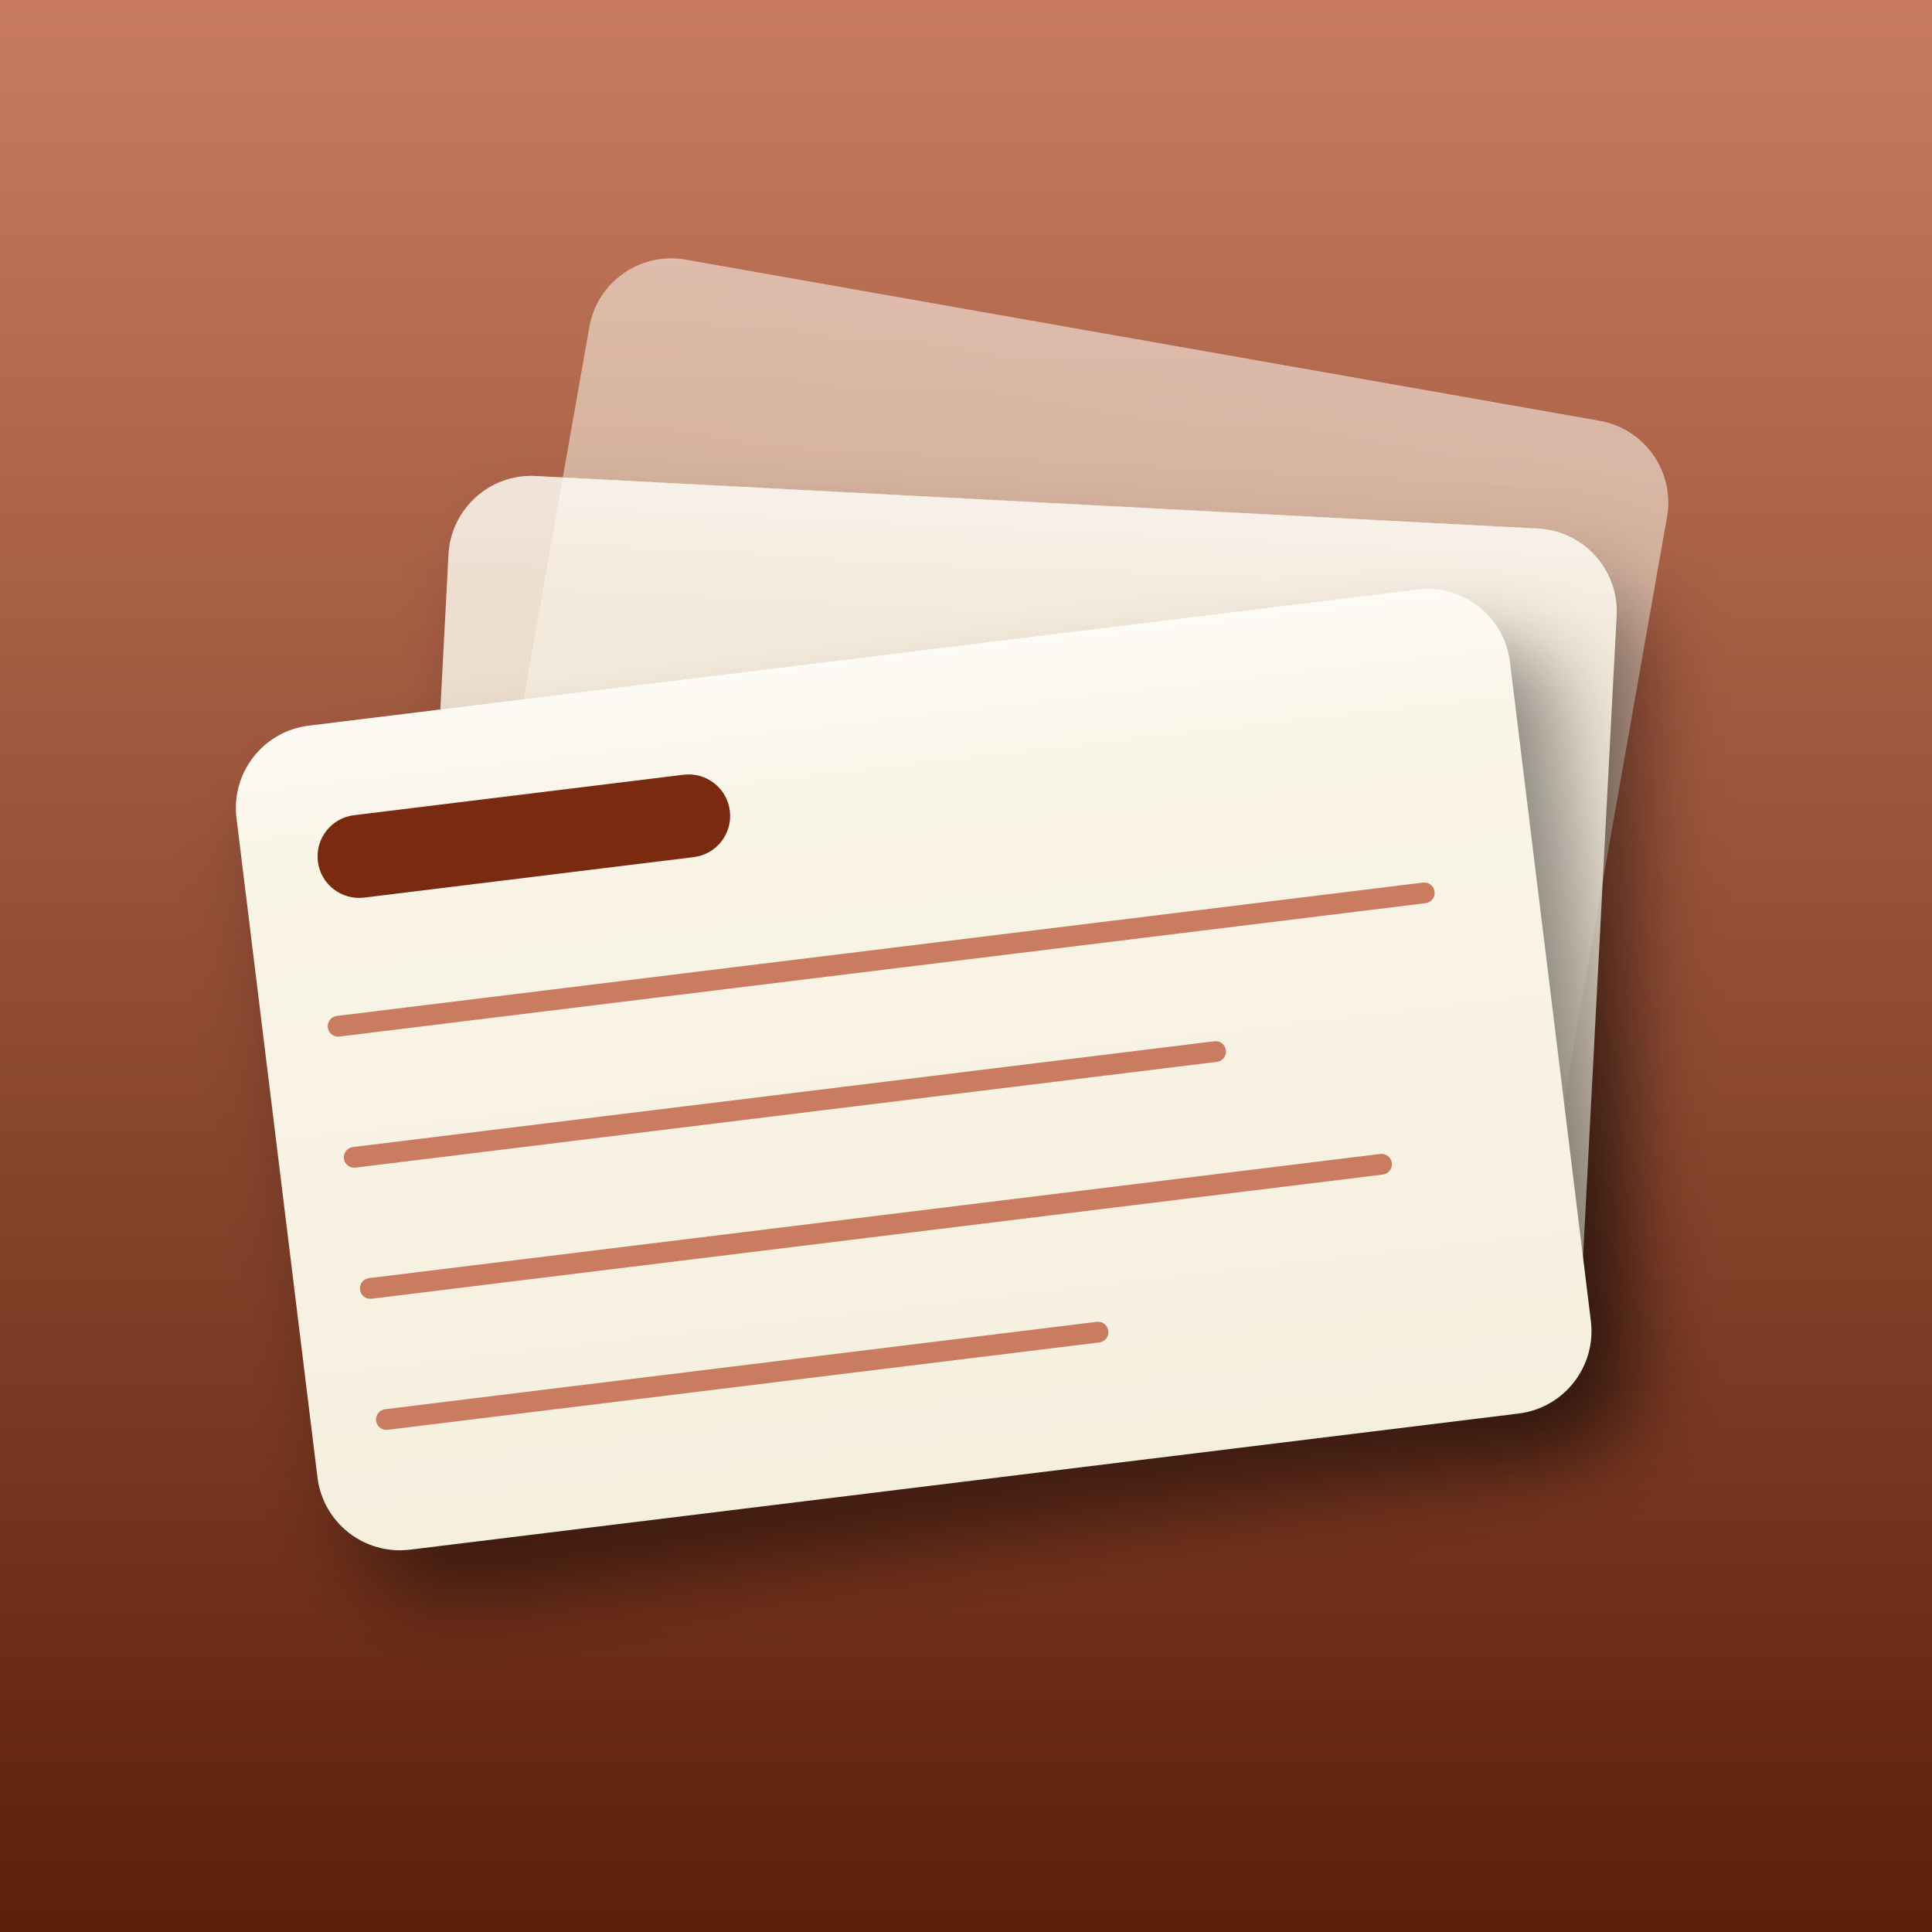
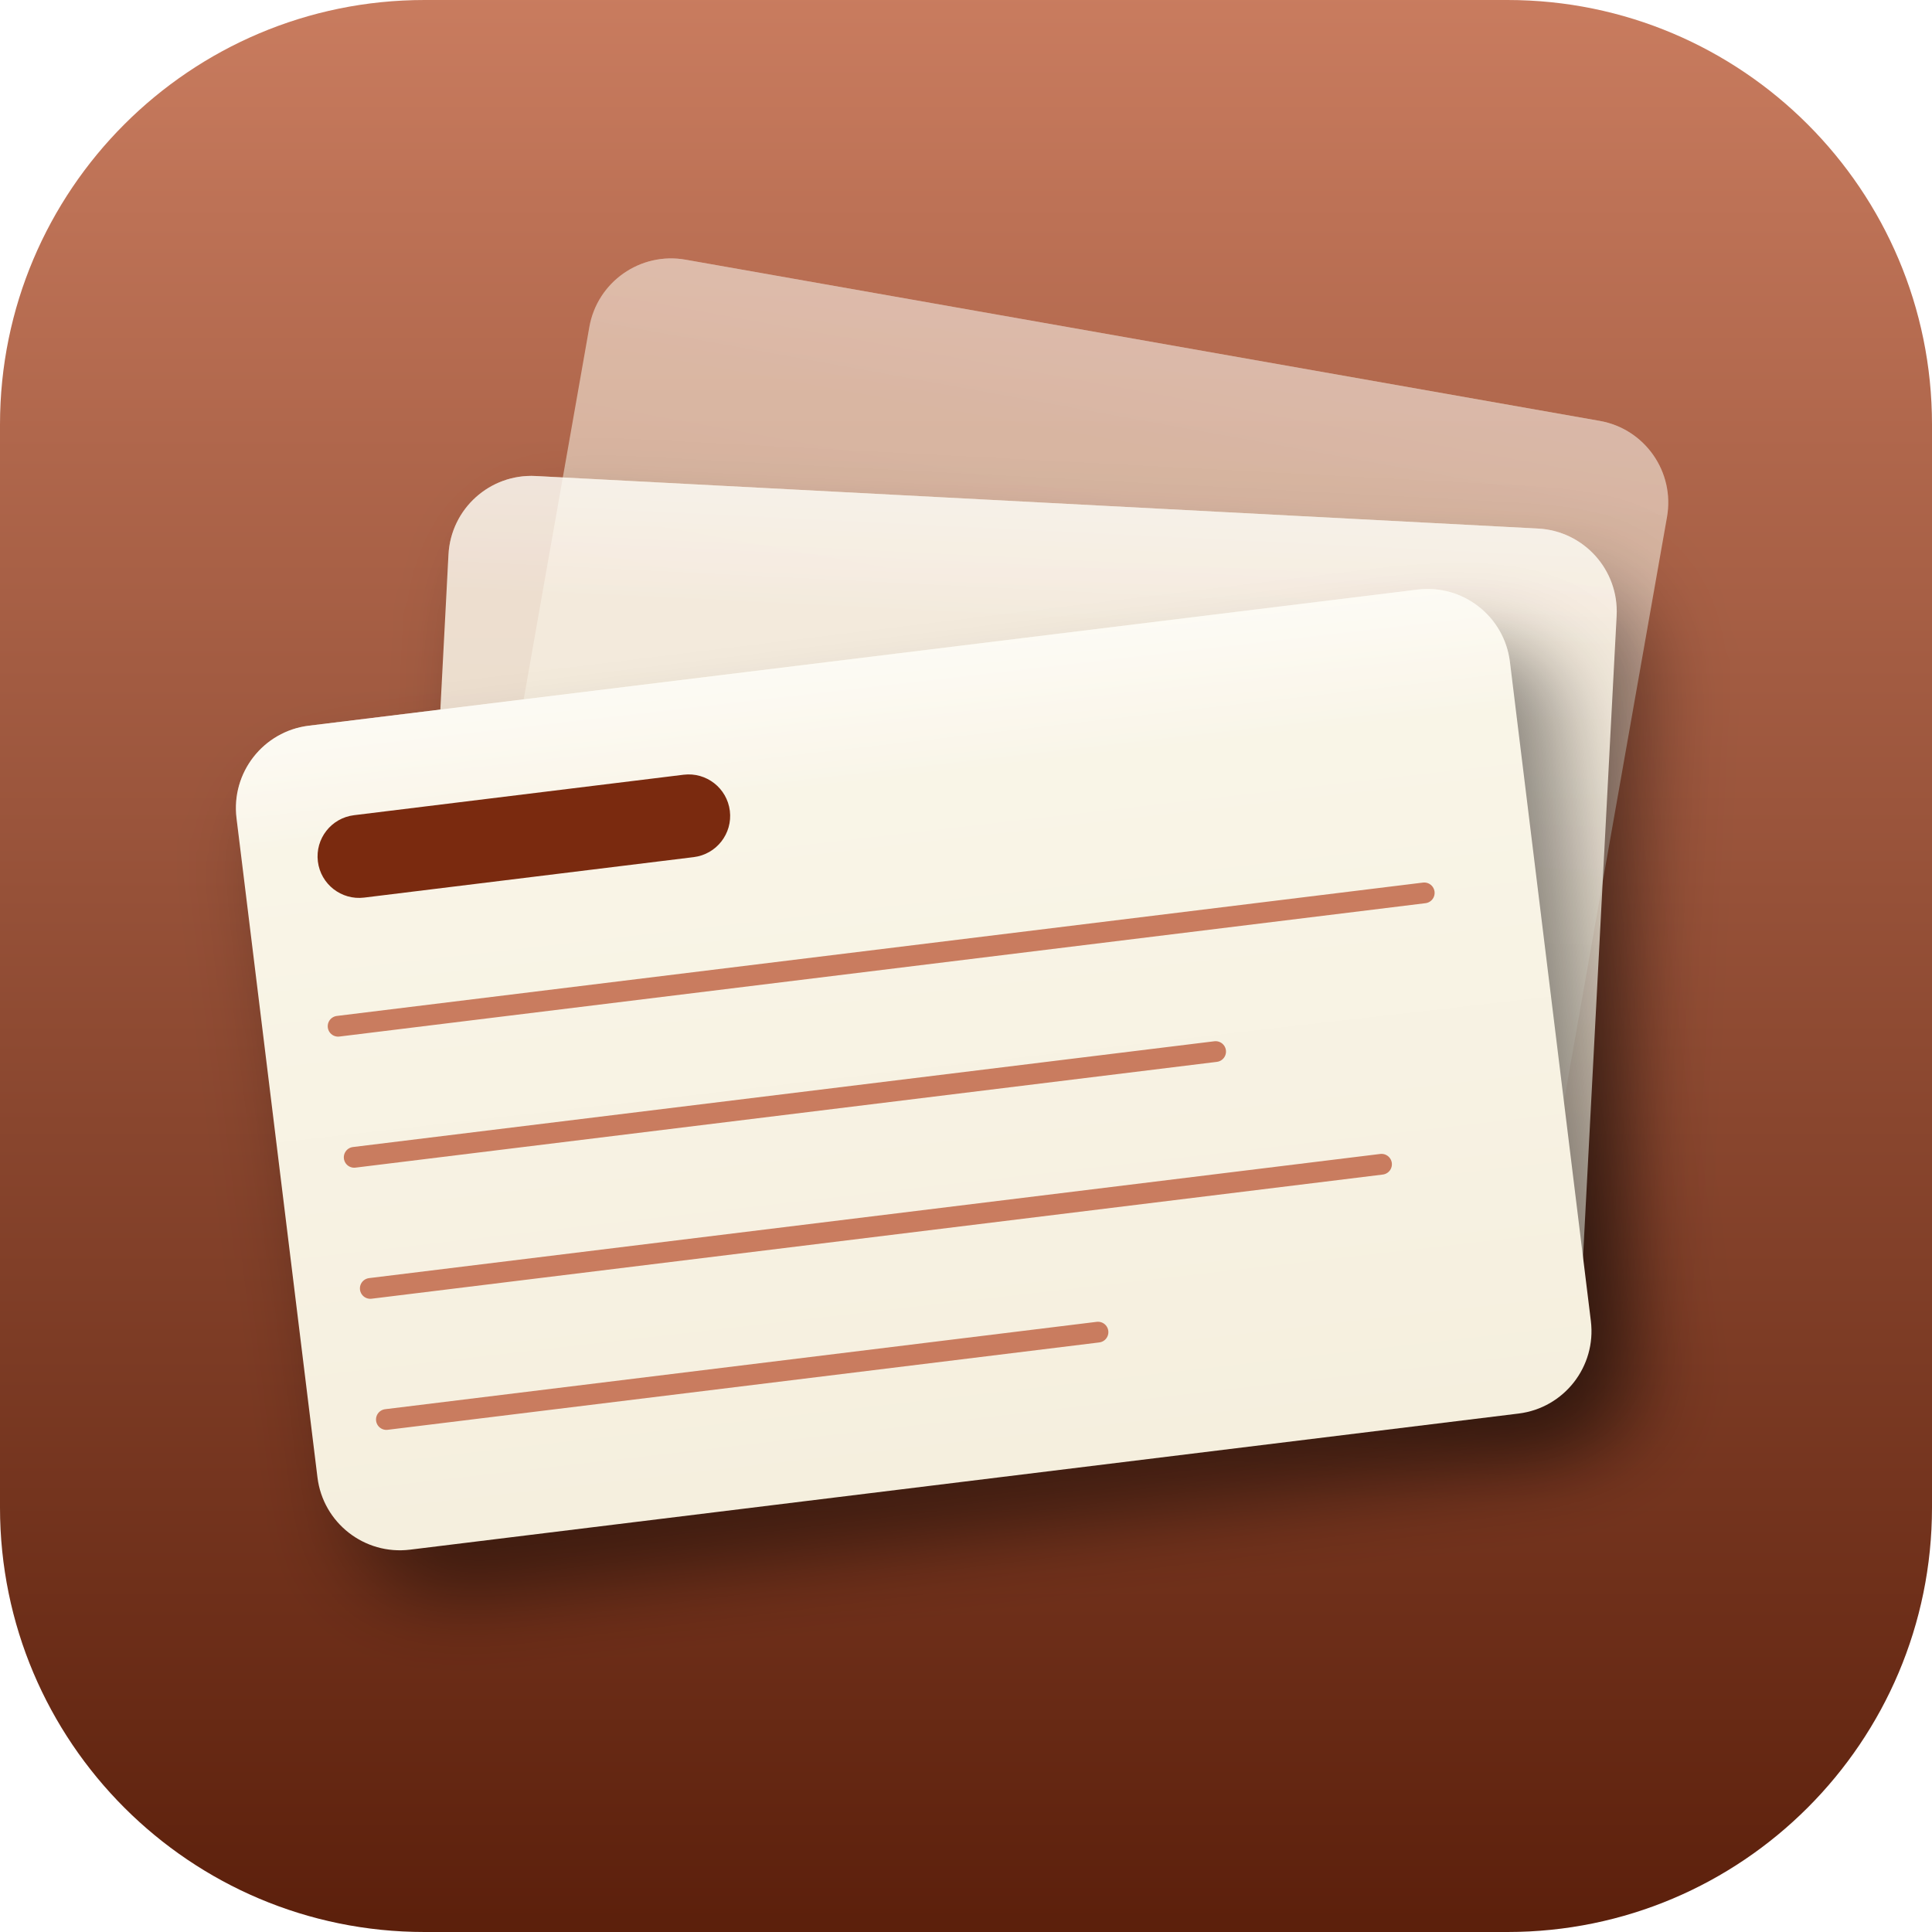
<svg xmlns="http://www.w3.org/2000/svg" viewBox="0 0 1024 1024">
  <defs>
    <linearGradient id="bge" x1="0" y1="0" x2="0" y2="1">
      <stop offset="0" stop-color="#c97c5f" />
      <stop offset="1" stop-color="#5b1f0b" />
    </linearGradient>
    <linearGradient id="carde" x1="0" y1="0" x2="0" y2="1">
      <stop offset="0" stop-color="#faf6e9" />
      <stop offset="1" stop-color="#f5efde" />
    </linearGradient>
    <linearGradient id="rime" x1="0" y1="0" x2="0" y2="1">
      <stop offset="0" stop-color="#ffffff" stop-opacity=".5" />
      <stop offset=".15" stop-color="#ffffff" stop-opacity="0" />
    </linearGradient>
    <filter id="she" x="-30%" y="-30%" width="160%" height="160%">
      <feGaussianBlur stdDeviation="22" />
    </filter>
+     <clipPath id="squircle">
+       <rect x="0" y="0" width="1024" height="1024" rx="225" ry="225" />
+     </clipPath>
  </defs>
-   <rect width="1024" height="1024" fill="url(#bge)" />
-   <g transform="translate(320 130) rotate(10)" opacity="0.55">
-     <rect x="0" y="0" width="580" height="400" rx="44" fill="url(#carde)" />
-     <rect x="0" y="0" width="580" height="400" rx="44" fill="url(#rime)" />
-   </g>
-   <g transform="translate(240 250) rotate(3)" opacity="0.85">
-     <rect x="20" y="30" width="620" height="440" rx="44" fill="rgba(0,0,0,.45)" filter="url(#she)" />
-     <rect x="0" y="0" width="620" height="440" rx="44" fill="url(#carde)" />
-     <rect x="0" y="0" width="620" height="440" rx="44" fill="url(#rime)" />
-   </g>
-   <g transform="translate(120 390) rotate(-7)" opacity="1">
-     <rect x="20" y="30" width="680" height="440" rx="44" fill="rgba(0,0,0,.45)" filter="url(#she)" />
-     <rect x="0" y="0" width="680" height="440" rx="44" fill="url(#carde)" />
-     <rect x="0" y="0" width="680" height="440" rx="44" fill="url(#rime)" />
-     <rect x="40" y="50" width="220" height="44" rx="22" fill="#7a2a0f" />
-     <line x1="40" y1="160" x2="620" y2="160" stroke="#c97c5f" stroke-width="11" stroke-linecap="round" />
-     <line x1="40" y1="230" x2="500" y2="230" stroke="#c97c5f" stroke-width="11" stroke-linecap="round" />
-     <line x1="40" y1="300" x2="580" y2="300" stroke="#c97c5f" stroke-width="11" stroke-linecap="round" />
-     <line x1="40" y1="370" x2="420" y2="370" stroke="#c97c5f" stroke-width="11" stroke-linecap="round" />
+   <g clip-path="url(#squircle)">
+     <rect width="1024" height="1024" fill="url(#bge)" />
+     <g transform="translate(320 130) rotate(10)" opacity="0.55">
+       <rect x="0" y="0" width="580" height="400" rx="44" fill="url(#carde)" />
+       <rect x="0" y="0" width="580" height="400" rx="44" fill="url(#rime)" />
+     </g>
+     <g transform="translate(240 250) rotate(3)" opacity="0.85">
+       <rect x="20" y="30" width="620" height="440" rx="44" fill="rgba(0,0,0,.45)" filter="url(#she)" />
+       <rect x="0" y="0" width="620" height="440" rx="44" fill="url(#carde)" />
+       <rect x="0" y="0" width="620" height="440" rx="44" fill="url(#rime)" />
+     </g>
+     <g transform="translate(120 390) rotate(-7)" opacity="1">
+       <rect x="20" y="30" width="680" height="440" rx="44" fill="rgba(0,0,0,.45)" filter="url(#she)" />
+       <rect x="0" y="0" width="680" height="440" rx="44" fill="url(#carde)" />
+       <rect x="0" y="0" width="680" height="440" rx="44" fill="url(#rime)" />
+       <rect x="40" y="50" width="220" height="44" rx="22" fill="#7a2a0f" />
+       <line x1="40" y1="160" x2="620" y2="160" stroke="#c97c5f" stroke-width="11" stroke-linecap="round" />
+       <line x1="40" y1="230" x2="500" y2="230" stroke="#c97c5f" stroke-width="11" stroke-linecap="round" />
+       <line x1="40" y1="300" x2="580" y2="300" stroke="#c97c5f" stroke-width="11" stroke-linecap="round" />
+       <line x1="40" y1="370" x2="420" y2="370" stroke="#c97c5f" stroke-width="11" stroke-linecap="round" />
+     </g>
  </g>
</svg>
